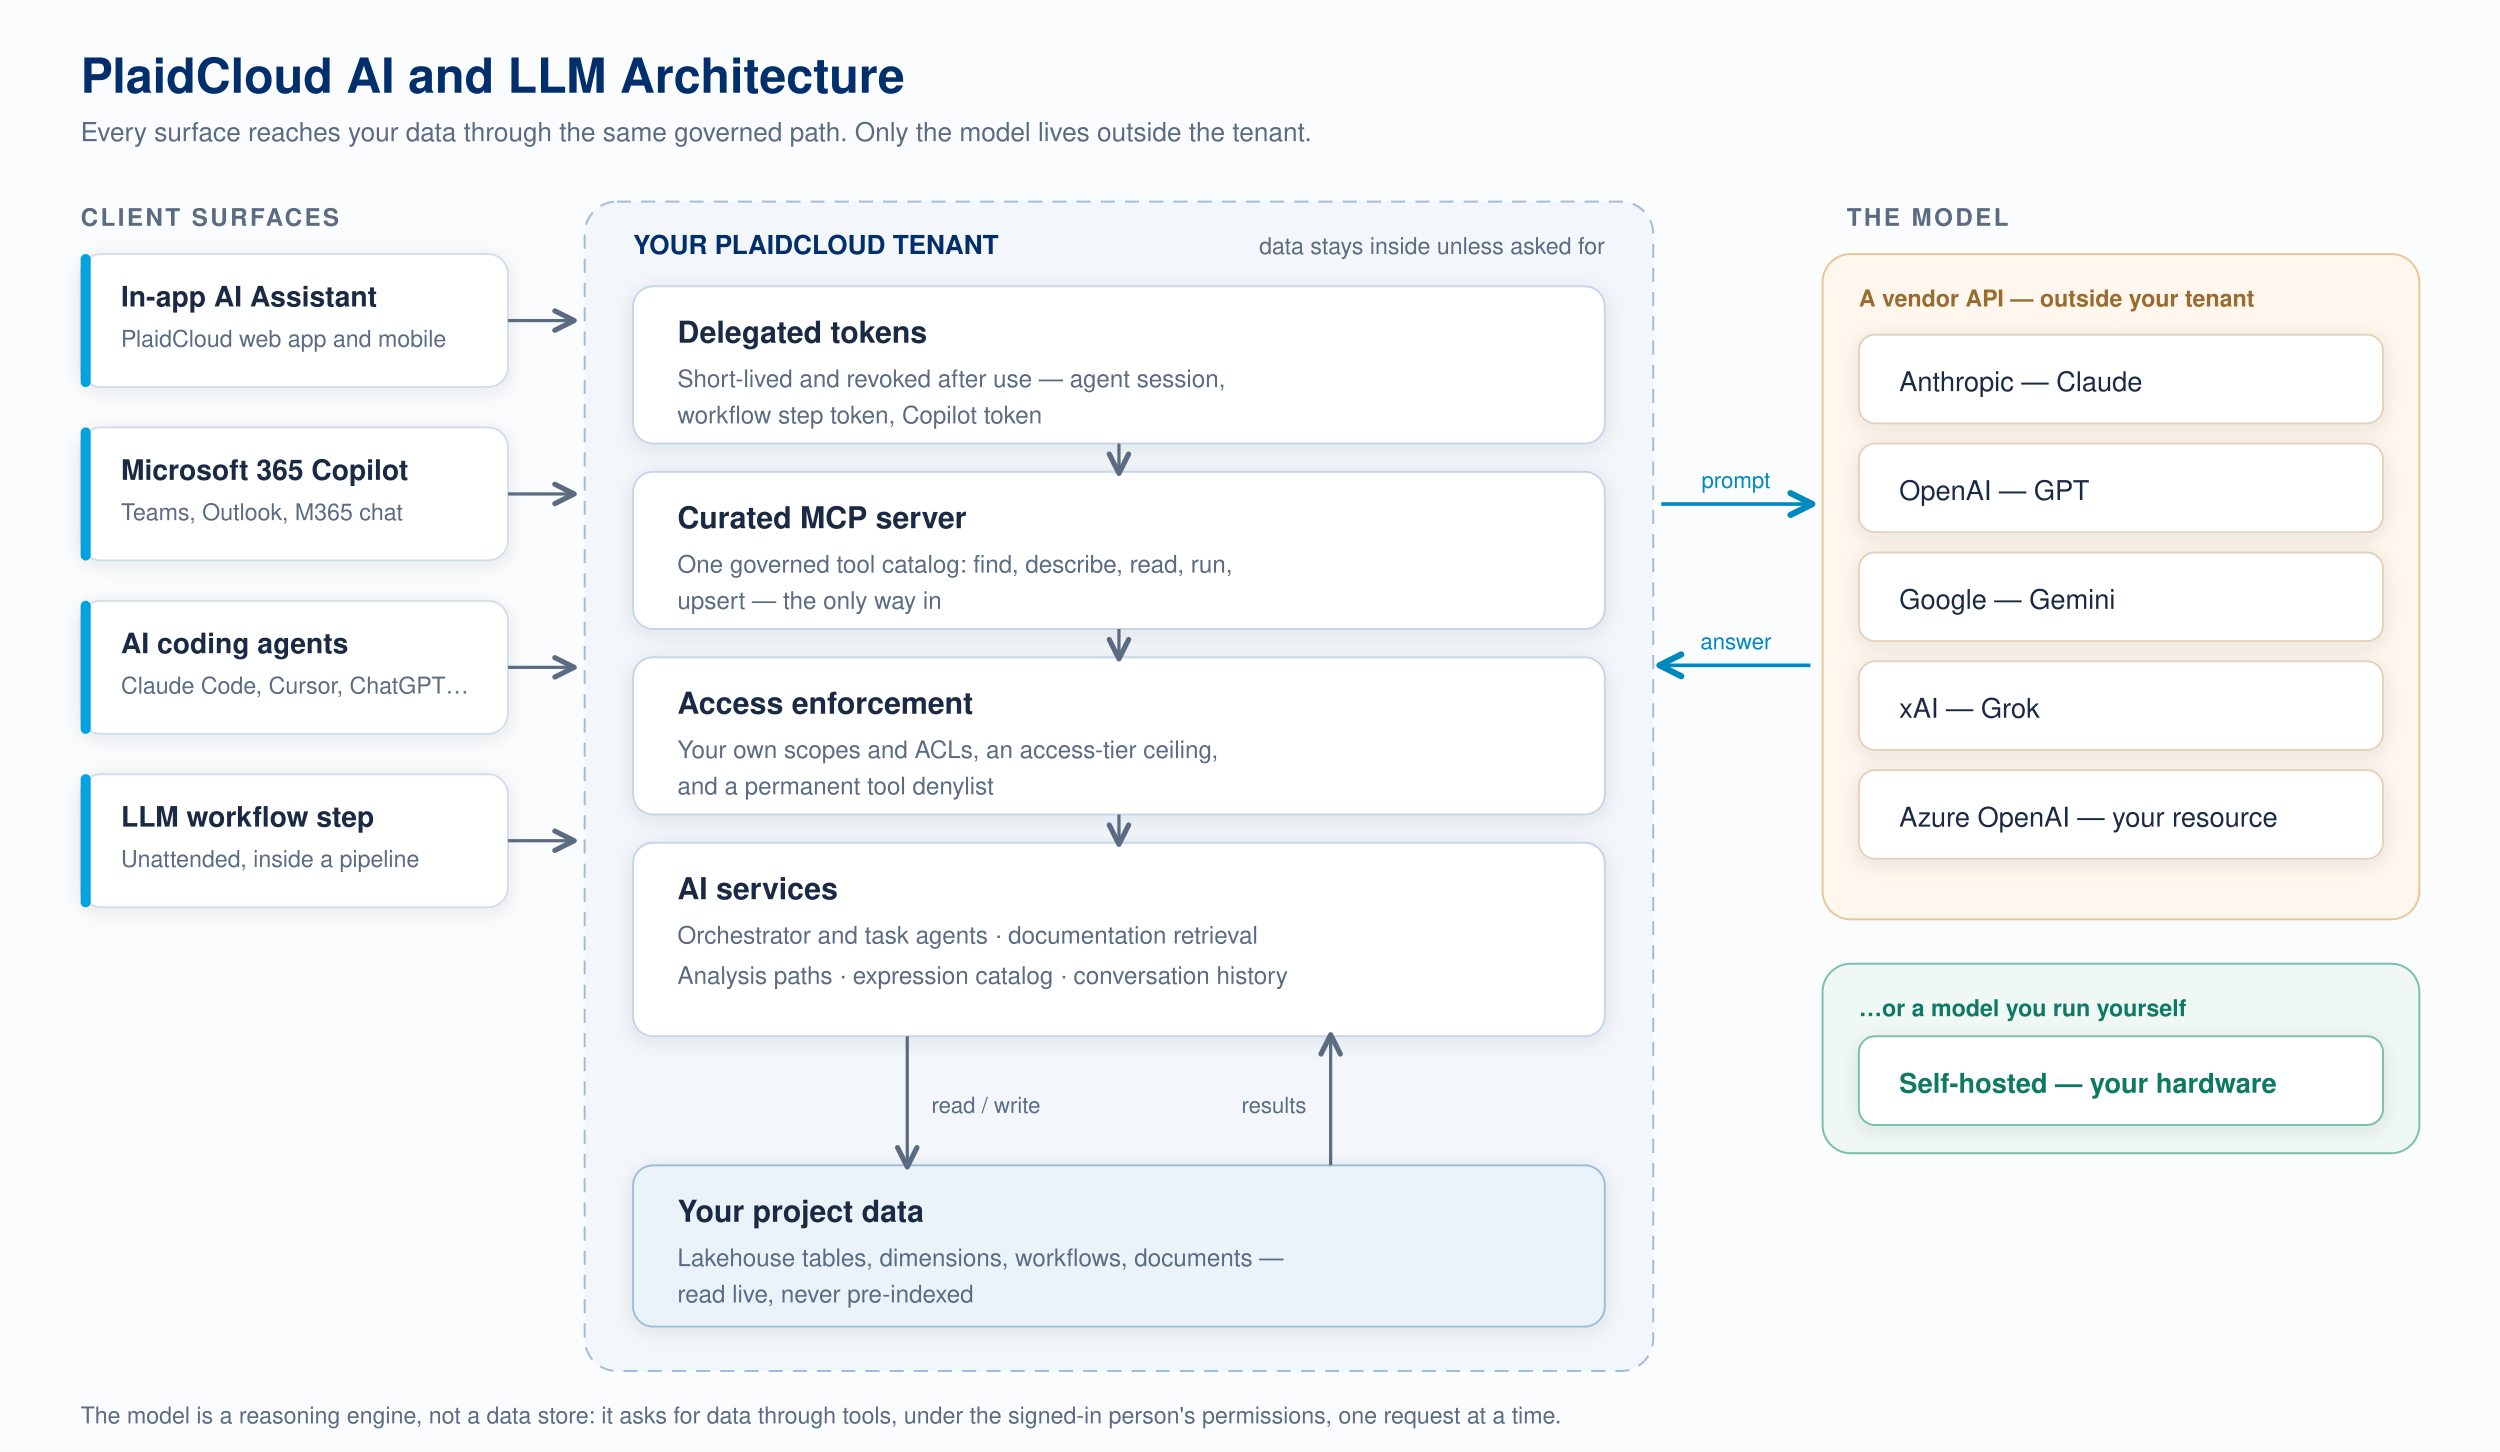
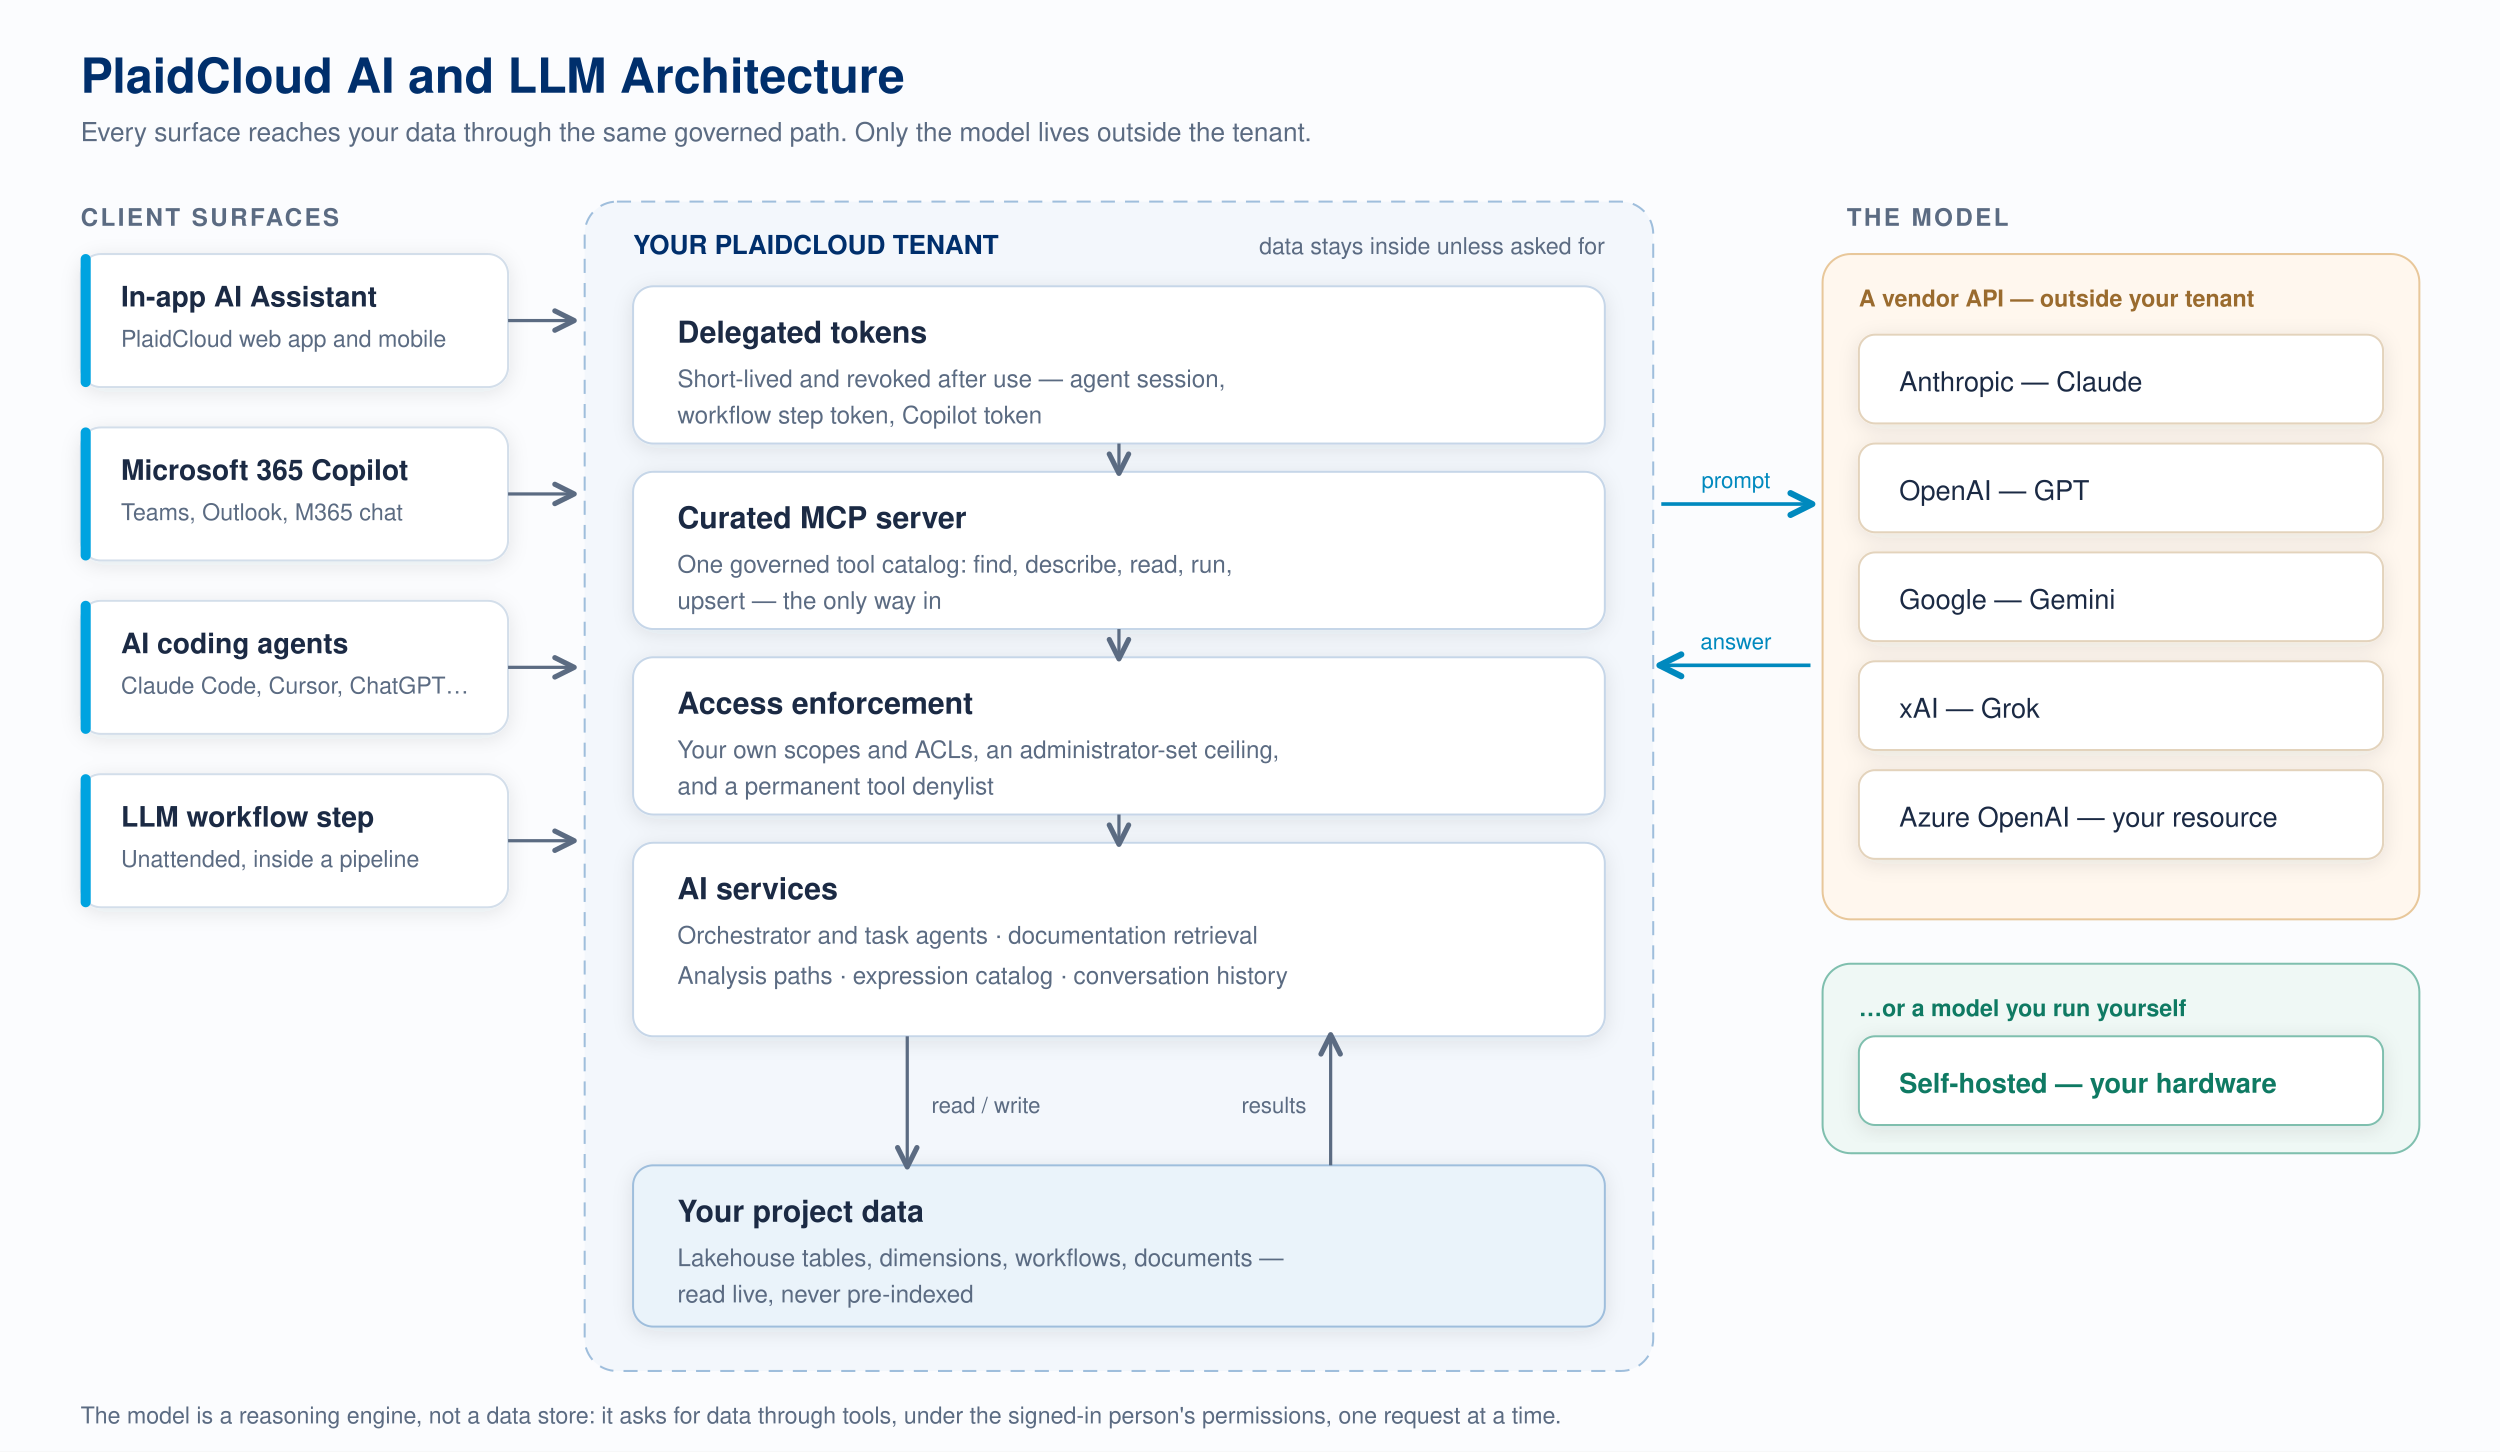
<svg xmlns="http://www.w3.org/2000/svg" width="1240" height="720" viewBox="0 0 1240 720" font-family="'Helvetica Neue', Helvetica, Arial, sans-serif" role="img" aria-label="PlaidCloud AI and LLM architecture: four client surfaces enter the PlaidCloud tenant boundary, which holds delegated tokens, the curated MCP server, access enforcement, AI services, and project data. Prompts travel outward to an LLM provider, which may be a vendor API or a model you host yourself.">
  <defs>
    <filter id="soft" x="-20%" y="-20%" width="140%" height="140%">
      <feDropShadow dx="0" dy="2" stdDeviation="5" flood-color="#1B2A44" flood-opacity="0.10" />
    </filter>
    <marker id="arrow" markerWidth="9" markerHeight="9" refX="6.5" refY="4" orient="auto">
      <path d="M1 1 L7 4 L1 7" fill="none" stroke="#5B6B82" stroke-width="1.6" stroke-linecap="round" stroke-linejoin="round" />
    </marker>
    <marker id="arrowCyan" markerWidth="9" markerHeight="9" refX="6.5" refY="4" orient="auto">
      <path d="M1 1 L7 4 L1 7" fill="none" stroke="#0089BE" stroke-width="1.7" stroke-linecap="round" stroke-linejoin="round" />
    </marker>
  </defs>
  <rect width="1240" height="720" fill="#FBFCFE" />
  <text x="40" y="46" font-size="24" font-weight="700" fill="#002F6C">PlaidCloud AI and LLM Architecture</text>
  <text x="40" y="70" font-size="13" fill="#5B6B82">Every surface reaches your data through the same governed path. Only the model lives outside the tenant.</text>
  <text x="40" y="112" font-size="12" font-weight="700" fill="#5B6B82" letter-spacing="1.2">CLIENT SURFACES</text>
  <g filter="url(#soft)">
    <rect x="40" y="126" width="212" height="66" rx="10" fill="#FFFFFF" stroke="#D3DEEA" />
    <rect x="40" y="212" width="212" height="66" rx="10" fill="#FFFFFF" stroke="#D3DEEA" />
    <rect x="40" y="298" width="212" height="66" rx="10" fill="#FFFFFF" stroke="#D3DEEA" />
    <rect x="40" y="384" width="212" height="66" rx="10" fill="#FFFFFF" stroke="#D3DEEA" />
  </g>
  <rect x="40" y="126" width="5" height="66" rx="2.5" fill="#00A3E0" />
  <rect x="40" y="212" width="5" height="66" rx="2.5" fill="#00A3E0" />
  <rect x="40" y="298" width="5" height="66" rx="2.5" fill="#00A3E0" />
  <rect x="40" y="384" width="5" height="66" rx="2.5" fill="#00A3E0" />
  <text x="60" y="152" font-size="14" font-weight="700" fill="#1B2A44">In-app AI Assistant</text>
  <text x="60" y="172" font-size="11.5" fill="#5B6B82">PlaidCloud web app and mobile</text>
  <text x="60" y="238" font-size="14" font-weight="700" fill="#1B2A44">Microsoft 365 Copilot</text>
  <text x="60" y="258" font-size="11.5" fill="#5B6B82">Teams, Outlook, M365 chat</text>
  <text x="60" y="324" font-size="14" font-weight="700" fill="#1B2A44">AI coding agents</text>
  <text x="60" y="344" font-size="11.5" fill="#5B6B82">Claude Code, Cursor, ChatGPT…</text>
  <text x="60" y="410" font-size="14" font-weight="700" fill="#1B2A44">LLM workflow step</text>
  <text x="60" y="430" font-size="11.5" fill="#5B6B82">Unattended, inside a pipeline</text>
  <rect x="290" y="100" width="530" height="580" rx="16" fill="#F3F7FC" stroke="#9FBEDC" stroke-dasharray="7 5" />
  <text x="314" y="126" font-size="13" font-weight="700" fill="#002F6C">YOUR PLAIDCLOUD TENANT</text>
  <text x="796" y="126" font-size="11.5" fill="#5B6B82" text-anchor="end">data stays inside unless asked for</text>
  <g filter="url(#soft)">
    <rect x="314" y="142" width="482" height="78" rx="10" fill="#FFFFFF" stroke="#C6D6E8" />
    <rect x="314" y="234" width="482" height="78" rx="10" fill="#FFFFFF" stroke="#C6D6E8" />
    <rect x="314" y="326" width="482" height="78" rx="10" fill="#FFFFFF" stroke="#C6D6E8" />
    <rect x="314" y="418" width="482" height="96" rx="10" fill="#FFFFFF" stroke="#C6D6E8" />
    <rect x="314" y="578" width="482" height="80" rx="10" fill="#EAF3FA" stroke="#9FBEDC" />
  </g>
  <text x="336" y="170" font-size="15" font-weight="700" fill="#1B2A44">Delegated tokens</text>
  <text x="336" y="192" font-size="12" fill="#5B6B82">Short-lived and revoked after use — agent session,</text>
  <text x="336" y="210" font-size="12" fill="#5B6B82">workflow step token, Copilot token</text>
  <text x="336" y="262" font-size="15" font-weight="700" fill="#1B2A44">Curated MCP server</text>
  <text x="336" y="284" font-size="12" fill="#5B6B82">One governed tool catalog: find, describe, read, run,</text>
  <text x="336" y="302" font-size="12" fill="#5B6B82">upsert — the only way in</text>
  <text x="336" y="354" font-size="15" font-weight="700" fill="#1B2A44">Access enforcement</text>
-   <text x="336" y="376" font-size="12" fill="#5B6B82">Your own scopes and ACLs, an access-tier ceiling,</text>
+   <text x="336" y="376" font-size="12" fill="#5B6B82">Your own scopes and ACLs, an administrator-set ceiling,</text>
  <text x="336" y="394" font-size="12" fill="#5B6B82">and a permanent tool denylist</text>
  <text x="336" y="446" font-size="15" font-weight="700" fill="#1B2A44">AI services</text>
  <text x="336" y="468" font-size="12" fill="#5B6B82">Orchestrator and task agents · documentation retrieval</text>
  <text x="336" y="488" font-size="12" fill="#5B6B82">Analysis paths · expression catalog · conversation history</text>
  <text x="336" y="606" font-size="15" font-weight="700" fill="#1B2A44">Your project data</text>
  <text x="336" y="628" font-size="12" fill="#5B6B82">Lakehouse tables, dimensions, workflows, documents —</text>
  <text x="336" y="646" font-size="12" fill="#5B6B82">read live, never pre-indexed</text>
  <text x="916" y="112" font-size="12" font-weight="700" fill="#5B6B82" letter-spacing="1.2">THE MODEL</text>
  <rect x="904" y="126" width="296" height="330" rx="14" fill="#FFF7EE" stroke="#E8C79A" />
  <text x="922" y="152" font-size="11.5" font-weight="700" fill="#9A6B2E">A vendor API — outside your tenant</text>
  <g filter="url(#soft)">
    <rect x="922" y="166" width="260" height="44" rx="8" fill="#FFFFFF" stroke="#E3D3BC" />
    <rect x="922" y="220" width="260" height="44" rx="8" fill="#FFFFFF" stroke="#E3D3BC" />
    <rect x="922" y="274" width="260" height="44" rx="8" fill="#FFFFFF" stroke="#E3D3BC" />
    <rect x="922" y="328" width="260" height="44" rx="8" fill="#FFFFFF" stroke="#E3D3BC" />
    <rect x="922" y="382" width="260" height="44" rx="8" fill="#FFFFFF" stroke="#E3D3BC" />
  </g>
  <text x="942" y="194" font-size="13.5" fill="#1B2A44">Anthropic — Claude</text>
  <text x="942" y="248" font-size="13.5" fill="#1B2A44">OpenAI — GPT</text>
  <text x="942" y="302" font-size="13.5" fill="#1B2A44">Google — Gemini</text>
  <text x="942" y="356" font-size="13.5" fill="#1B2A44">xAI — Grok</text>
  <text x="942" y="410" font-size="13.5" fill="#1B2A44">Azure OpenAI — your resource</text>
  <rect x="904" y="478" width="296" height="94" rx="14" fill="#EFF8F5" stroke="#7FBFAE" />
  <text x="922" y="504" font-size="11.5" font-weight="700" fill="#0F7A63">…or a model you run yourself</text>
  <g filter="url(#soft)">
    <rect x="922" y="514" width="260" height="44" rx="8" fill="#FFFFFF" stroke="#7FBFAE" />
  </g>
  <text x="942" y="542" font-size="13.5" font-weight="700" fill="#0F7A63">Self-hosted — your hardware</text>
  <path d="M252 159 L284 159" stroke="#5B6B82" stroke-width="1.6" fill="none" marker-end="url(#arrow)" />
  <path d="M252 245 L284 245" stroke="#5B6B82" stroke-width="1.6" fill="none" marker-end="url(#arrow)" />
  <path d="M252 331 L284 331" stroke="#5B6B82" stroke-width="1.6" fill="none" marker-end="url(#arrow)" />
  <path d="M252 417 L284 417" stroke="#5B6B82" stroke-width="1.6" fill="none" marker-end="url(#arrow)" />
  <path d="M824 250 L898 250" stroke="#0089BE" stroke-width="1.8" fill="none" marker-end="url(#arrowCyan)" />
  <text x="861" y="242" font-size="11" fill="#0089BE" text-anchor="middle">prompt</text>
  <path d="M898 330 L824 330" stroke="#0089BE" stroke-width="1.8" fill="none" marker-end="url(#arrowCyan)" />
  <text x="861" y="322" font-size="11" fill="#0089BE" text-anchor="middle">answer</text>
  <path d="M555 220 L555 234" stroke="#5B6B82" stroke-width="1.6" fill="none" marker-end="url(#arrow)" />
  <path d="M555 312 L555 326" stroke="#5B6B82" stroke-width="1.6" fill="none" marker-end="url(#arrow)" />
  <path d="M555 404 L555 418" stroke="#5B6B82" stroke-width="1.6" fill="none" marker-end="url(#arrow)" />
  <path d="M450 514 L450 578" stroke="#5B6B82" stroke-width="1.6" fill="none" marker-end="url(#arrow)" />
  <path d="M660 578 L660 514" stroke="#5B6B82" stroke-width="1.6" fill="none" marker-end="url(#arrow)" />
  <text x="462" y="552" font-size="11" fill="#5B6B82">read / write</text>
  <text x="648" y="552" font-size="11" fill="#5B6B82" text-anchor="end">results</text>
  <text x="40" y="706" font-size="11.5" fill="#5B6B82">The model is a reasoning engine, not a data store: it asks for data through tools, under the signed-in person's permissions, one request at a time.</text>
</svg>
